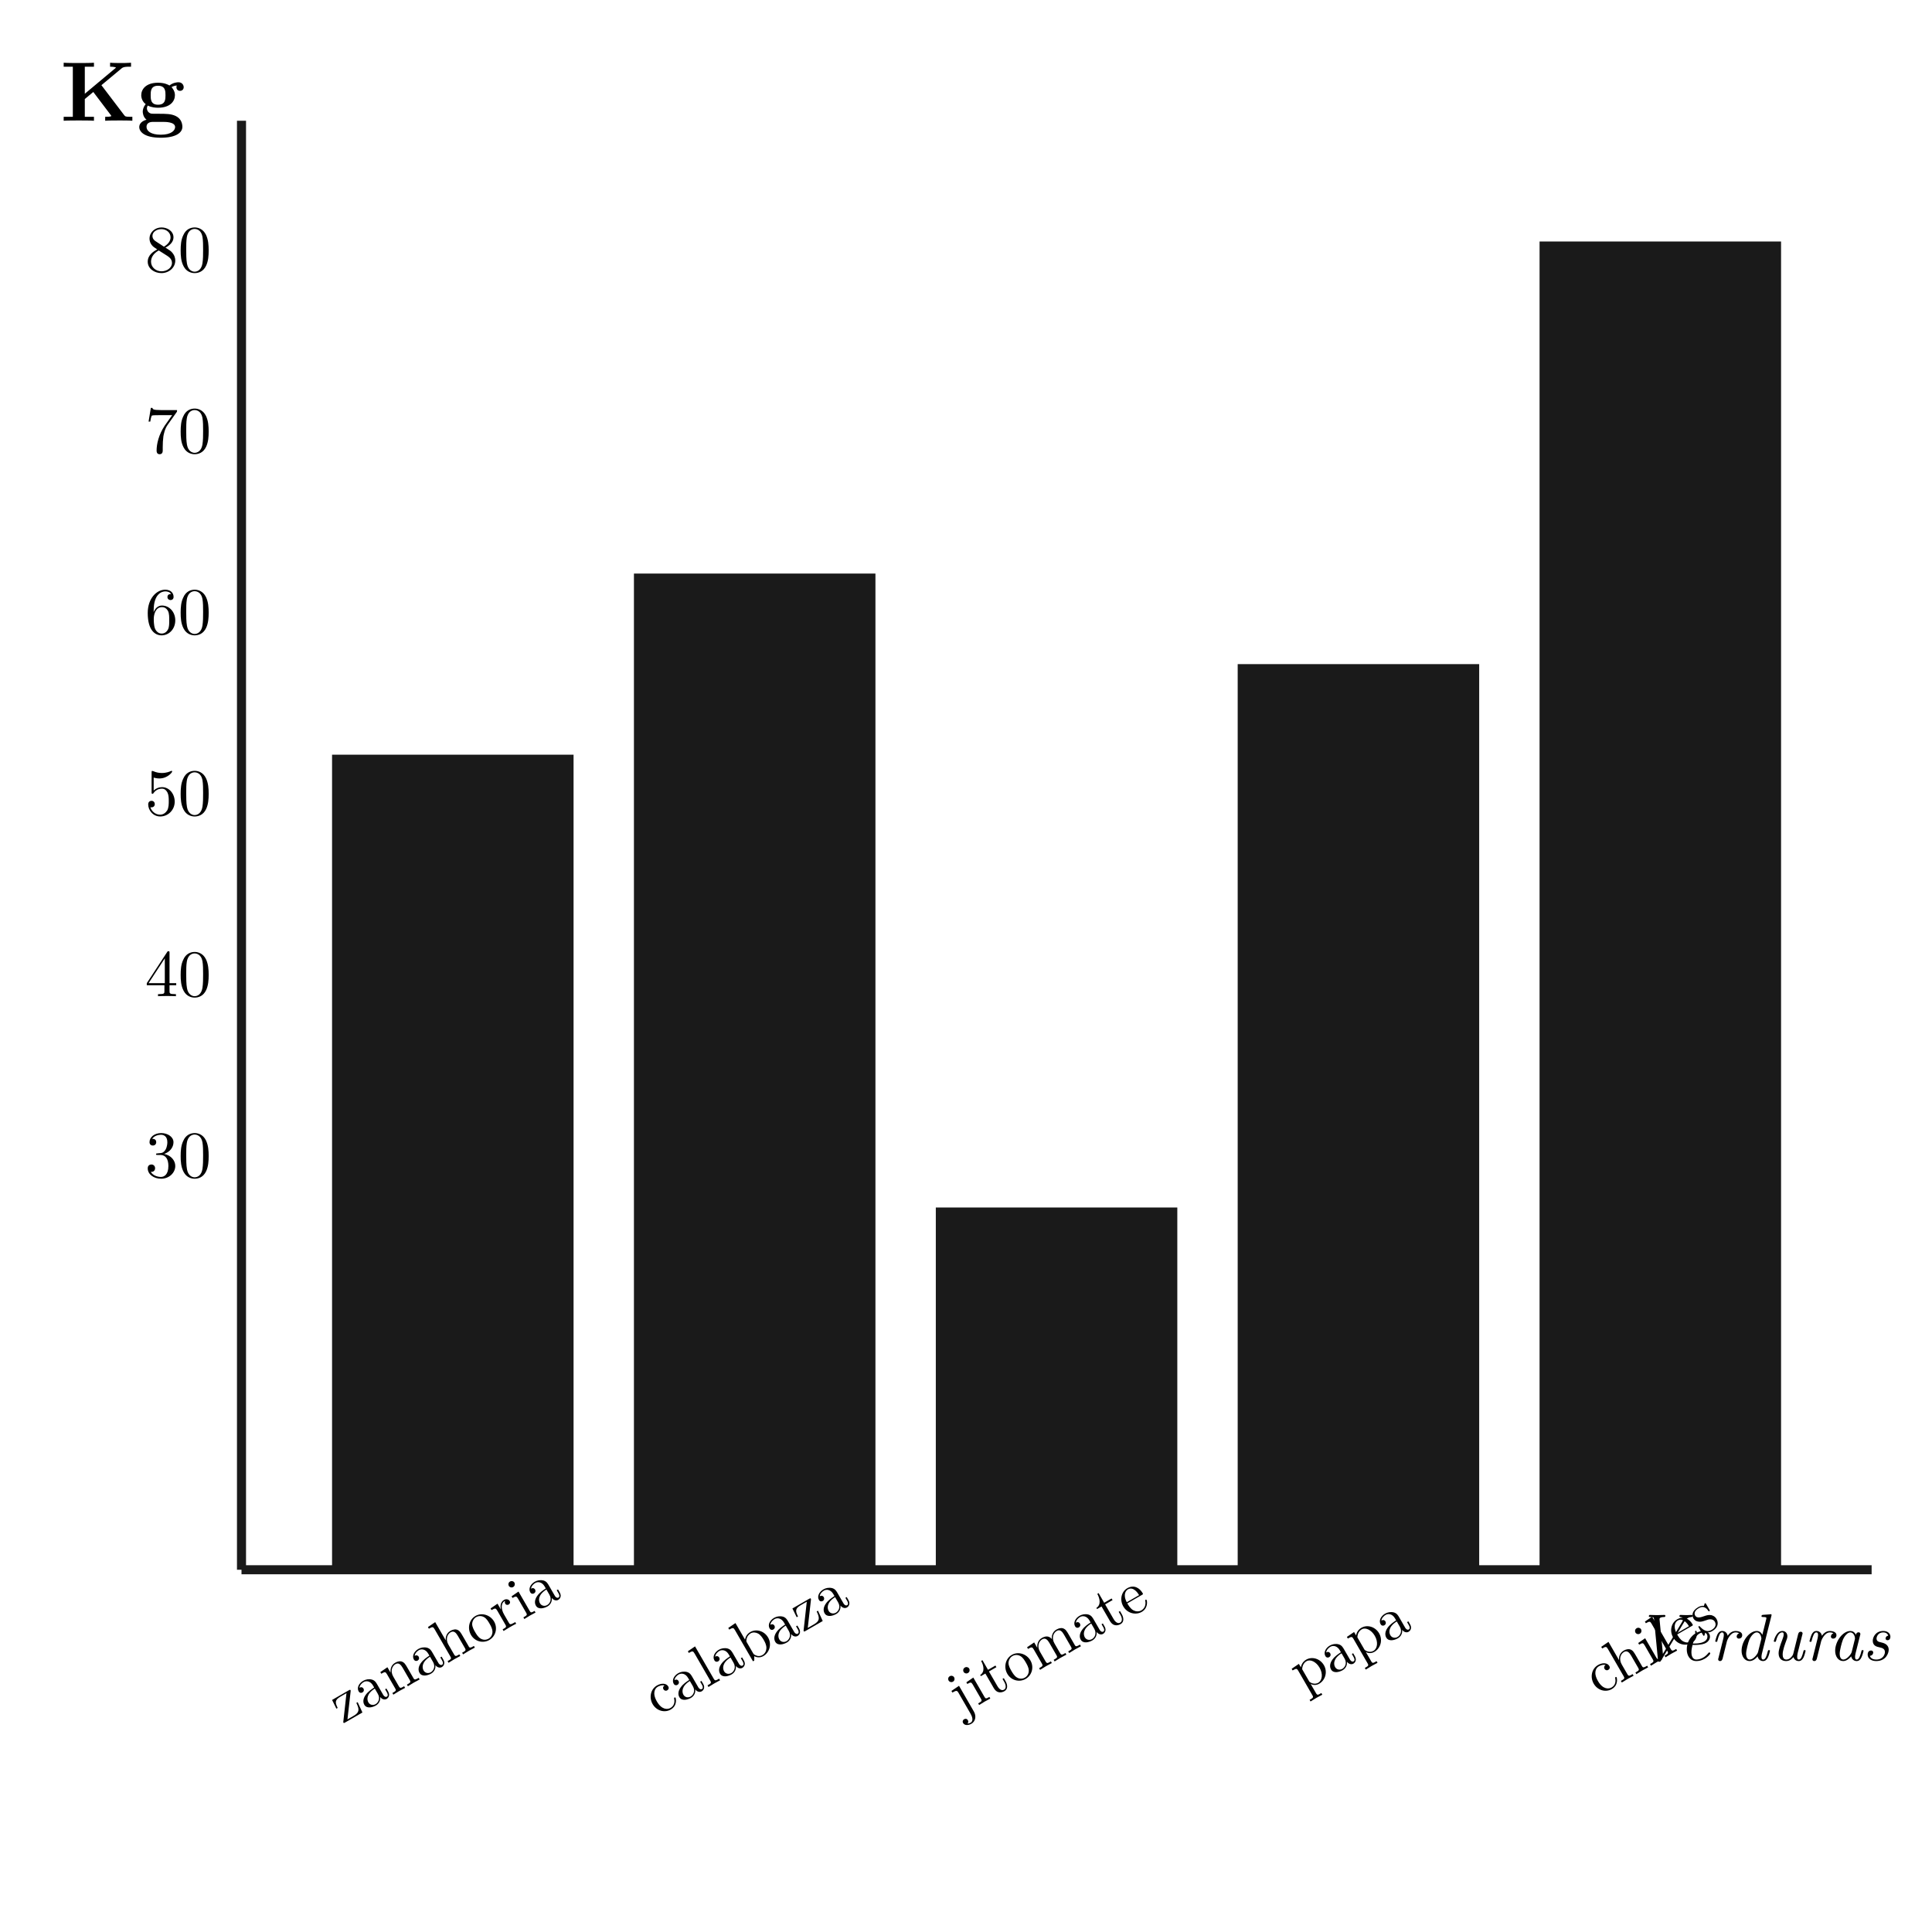
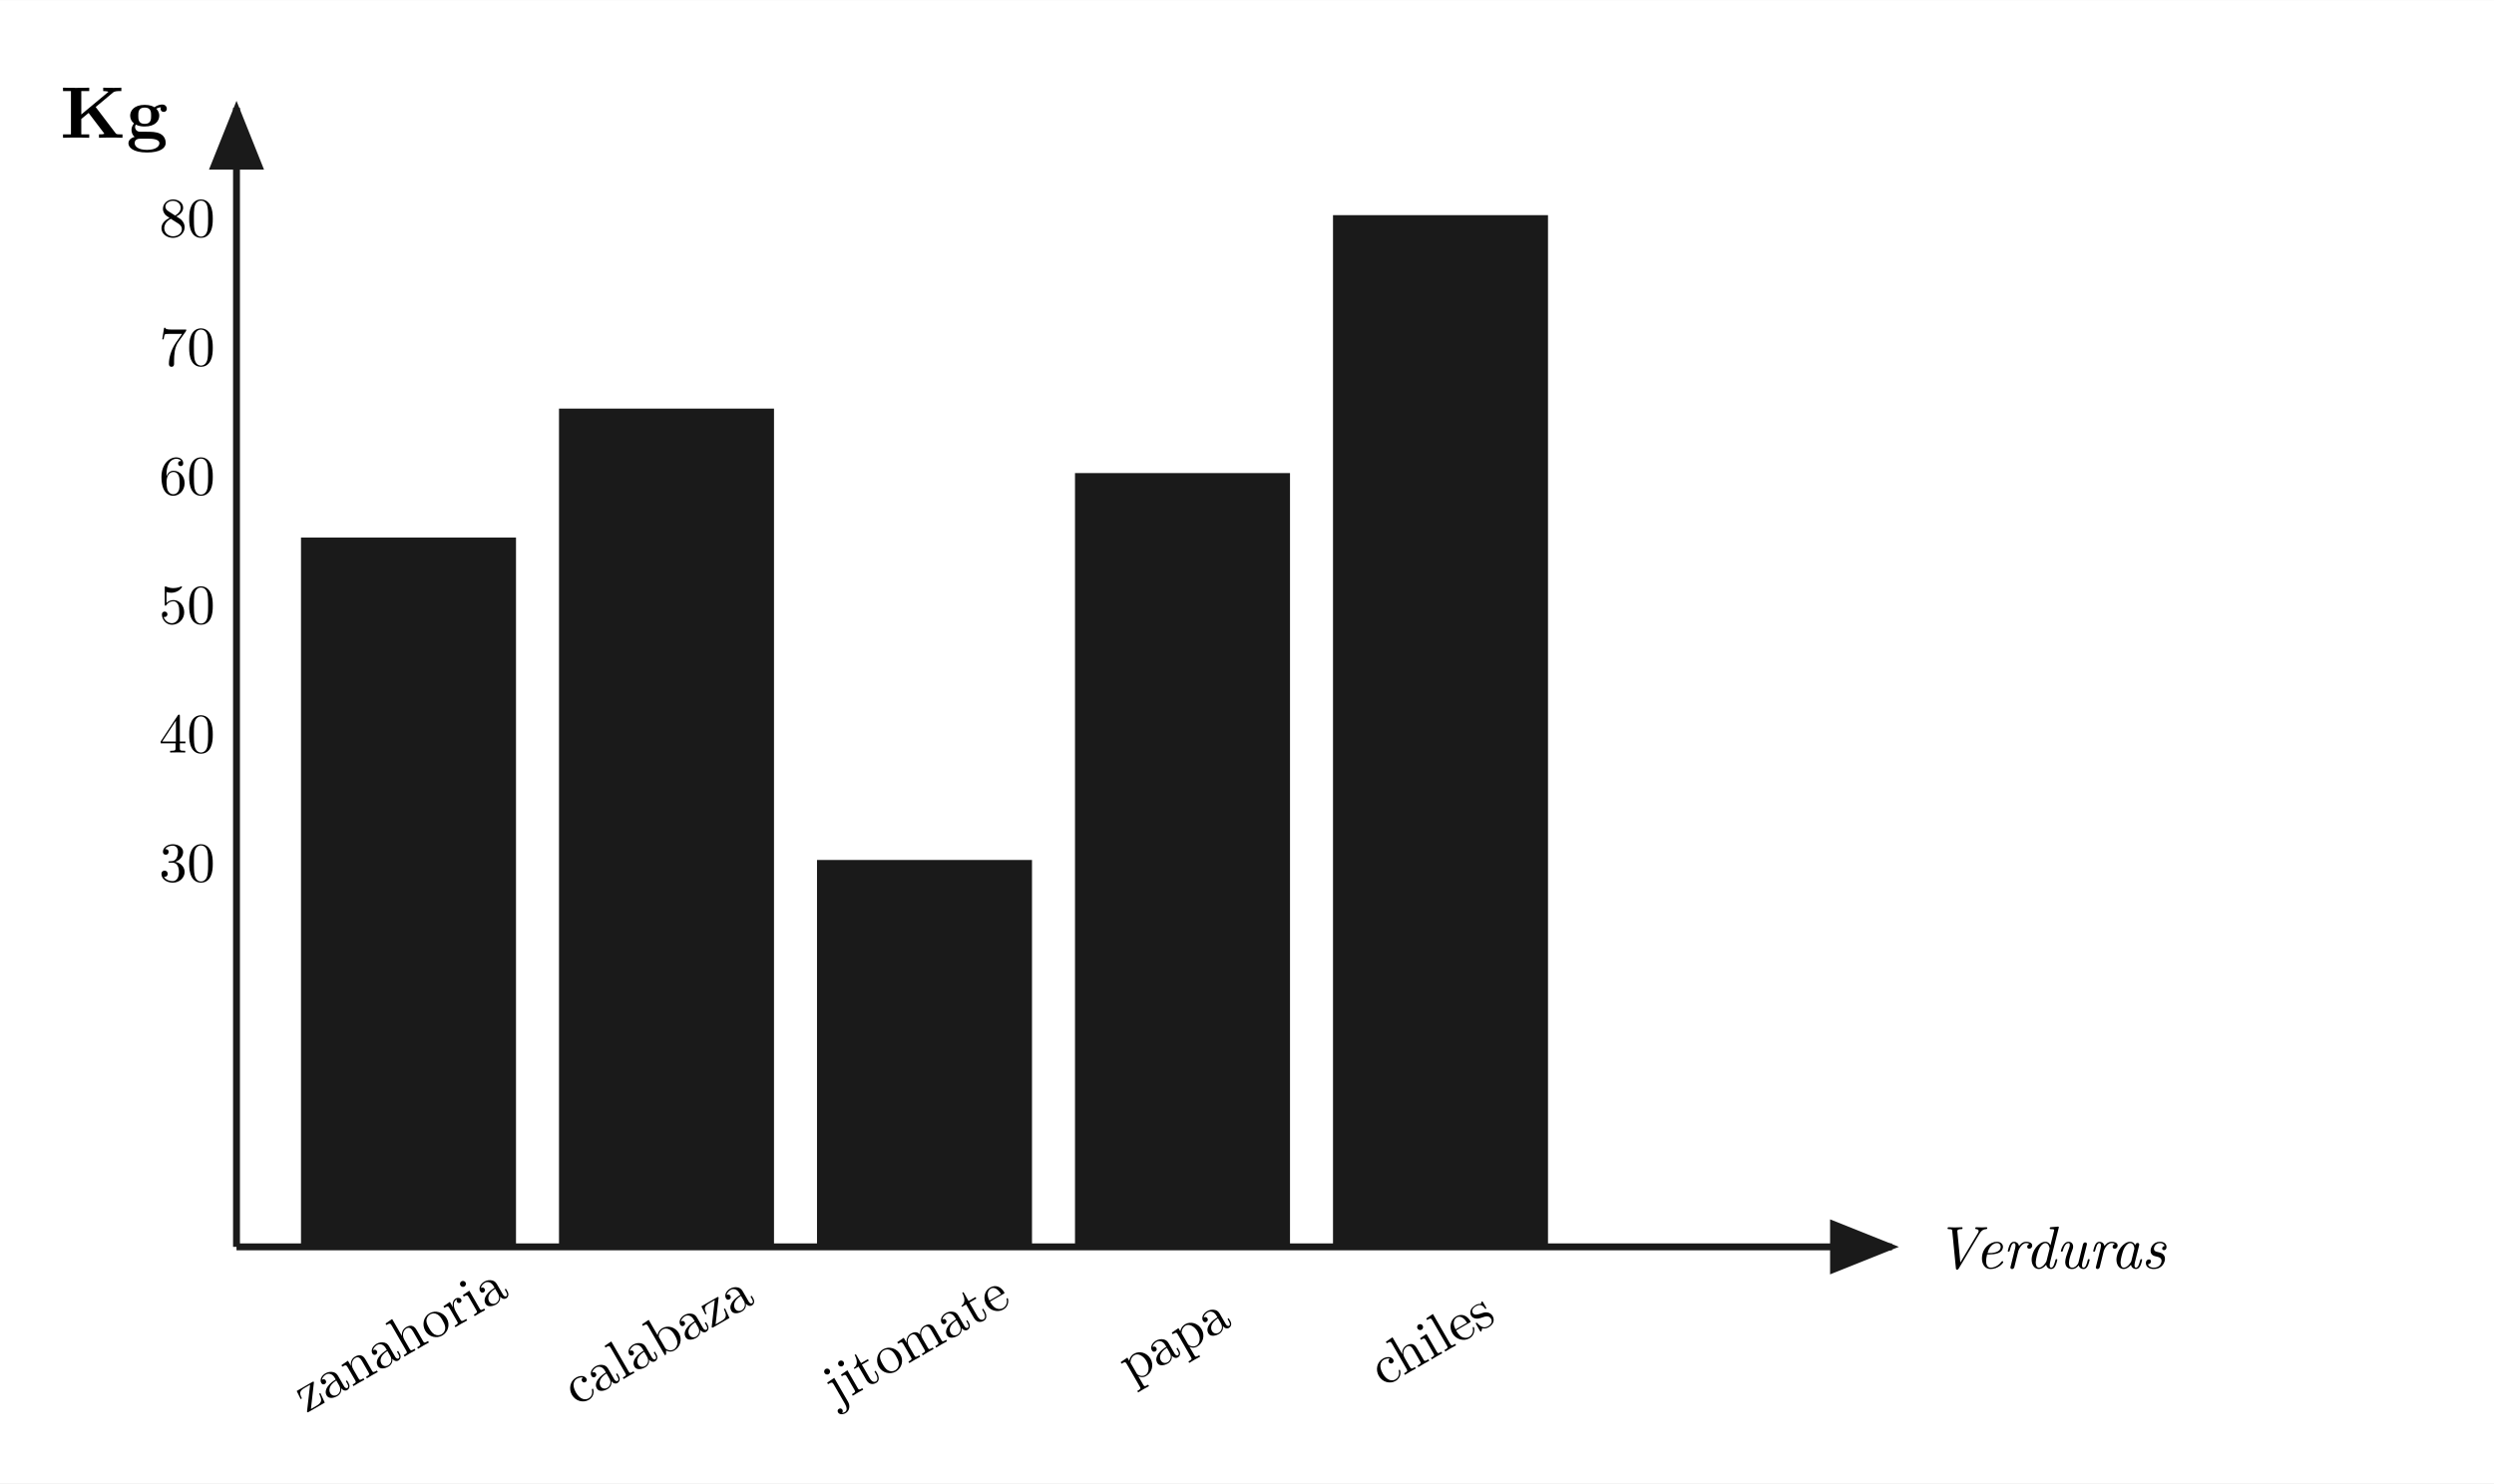
- <svg xmlns="http://www.w3.org/2000/svg" viewBox="0 0 320 320" width="320" height="320" font-family="'Latin Modern Roman', Georgia, 'Times New Roman', serif">
-   <rect width="320" height="320" fill="#ffffff" />
-   <text x="10" y="20" font-size="14" font-weight="700">Kg</text>
-   <line x1="40" y1="20" x2="40" y2="260" stroke="#1a1a1a" stroke-width="1.5" />
-   <line x1="40" y1="260" x2="310" y2="260" stroke="#1a1a1a" stroke-width="1.5" />
-   <g font-size="11">
-     <text x="35" y="195" text-anchor="end">30</text>
-     <text x="35" y="165" text-anchor="end">40</text>
-     <text x="35" y="135" text-anchor="end">50</text>
-     <text x="35" y="105" text-anchor="end">60</text>
-     <text x="35" y="75" text-anchor="end">70</text>
-     <text x="35" y="45" text-anchor="end">80</text>
+ <svg xmlns="http://www.w3.org/2000/svg" viewBox="0 0 580 345" width="600" height="357" font-family="'Latin Modern Roman', Georgia, 'Times New Roman', serif">
+   <rect width="580" height="345" fill="#ffffff" />
+   <defs>
+     <marker id="arrowA" markerWidth="10" markerHeight="8" refX="9" refY="4" orient="auto">
+       <polygon points="0,0 10,4 0,8" fill="#1a1a1a" />
+     </marker>
+   </defs>
+   <text x="14" y="32" font-size="17" font-weight="700">Kg</text>
+   <line x1="55" y1="290" x2="55" y2="25" stroke="#1a1a1a" stroke-width="1.6" marker-end="url(#arrowA)" />
+   <line x1="55" y1="290" x2="440" y2="290" stroke="#1a1a1a" stroke-width="1.6" marker-end="url(#arrowA)" />
+   <g font-size="13">
+     <text x="50" y="205" text-anchor="end">30</text>
+     <text x="50" y="175" text-anchor="end">40</text>
+     <text x="50" y="145" text-anchor="end">50</text>
+     <text x="50" y="115" text-anchor="end">60</text>
+     <text x="50" y="85" text-anchor="end">70</text>
+     <text x="50" y="55" text-anchor="end">80</text>
  </g>
-   <rect x="55" y="125" width="40" height="135" fill="#1a1a1a" />
-   <rect x="105" y="95" width="40" height="165" fill="#1a1a1a" />
-   <rect x="155" y="200" width="40" height="60" fill="#1a1a1a" />
-   <rect x="205" y="110" width="40" height="150" fill="#1a1a1a" />
-   <rect x="255" y="40" width="40" height="220" fill="#1a1a1a" />
-   <g font-size="10">
-     <text x="75" y="275" text-anchor="middle" transform="rotate(-30, 75, 275)">zanahoria</text>
-     <text x="125" y="275" text-anchor="middle" transform="rotate(-30, 125, 275)">calabaza</text>
-     <text x="175" y="275" text-anchor="middle" transform="rotate(-30, 175, 275)">jitomate</text>
-     <text x="225" y="275" text-anchor="middle" transform="rotate(-30, 225, 275)">papa</text>
-     <text x="275" y="275" text-anchor="middle" transform="rotate(-30, 275, 275)">chiles</text>
+   <rect x="70" y="125" width="50" height="165" fill="#1a1a1a" />
+   <rect x="130" y="95" width="50" height="195" fill="#1a1a1a" />
+   <rect x="190" y="200" width="50" height="90" fill="#1a1a1a" />
+   <rect x="250" y="110" width="50" height="180" fill="#1a1a1a" />
+   <rect x="310" y="50" width="50" height="240" fill="#1a1a1a" />
+   <g font-size="13">
+     <text x="95" y="315" text-anchor="middle" transform="rotate(-30, 95, 315)">zanahoria</text>
+     <text x="155" y="315" text-anchor="middle" transform="rotate(-30, 155, 315)">calabaza</text>
+     <text x="215" y="315" text-anchor="middle" transform="rotate(-30, 215, 315)">jitomate</text>
+     <text x="275" y="315" text-anchor="middle" transform="rotate(-30, 275, 315)">papa</text>
+     <text x="335" y="315" text-anchor="middle" transform="rotate(-30, 335, 315)">chiles</text>
  </g>
-   <text x="313" y="275" font-size="11" font-style="italic" text-anchor="end">Verduras</text>
+   <text x="450" y="295" font-size="14" font-style="italic">Verduras</text>
</svg>
